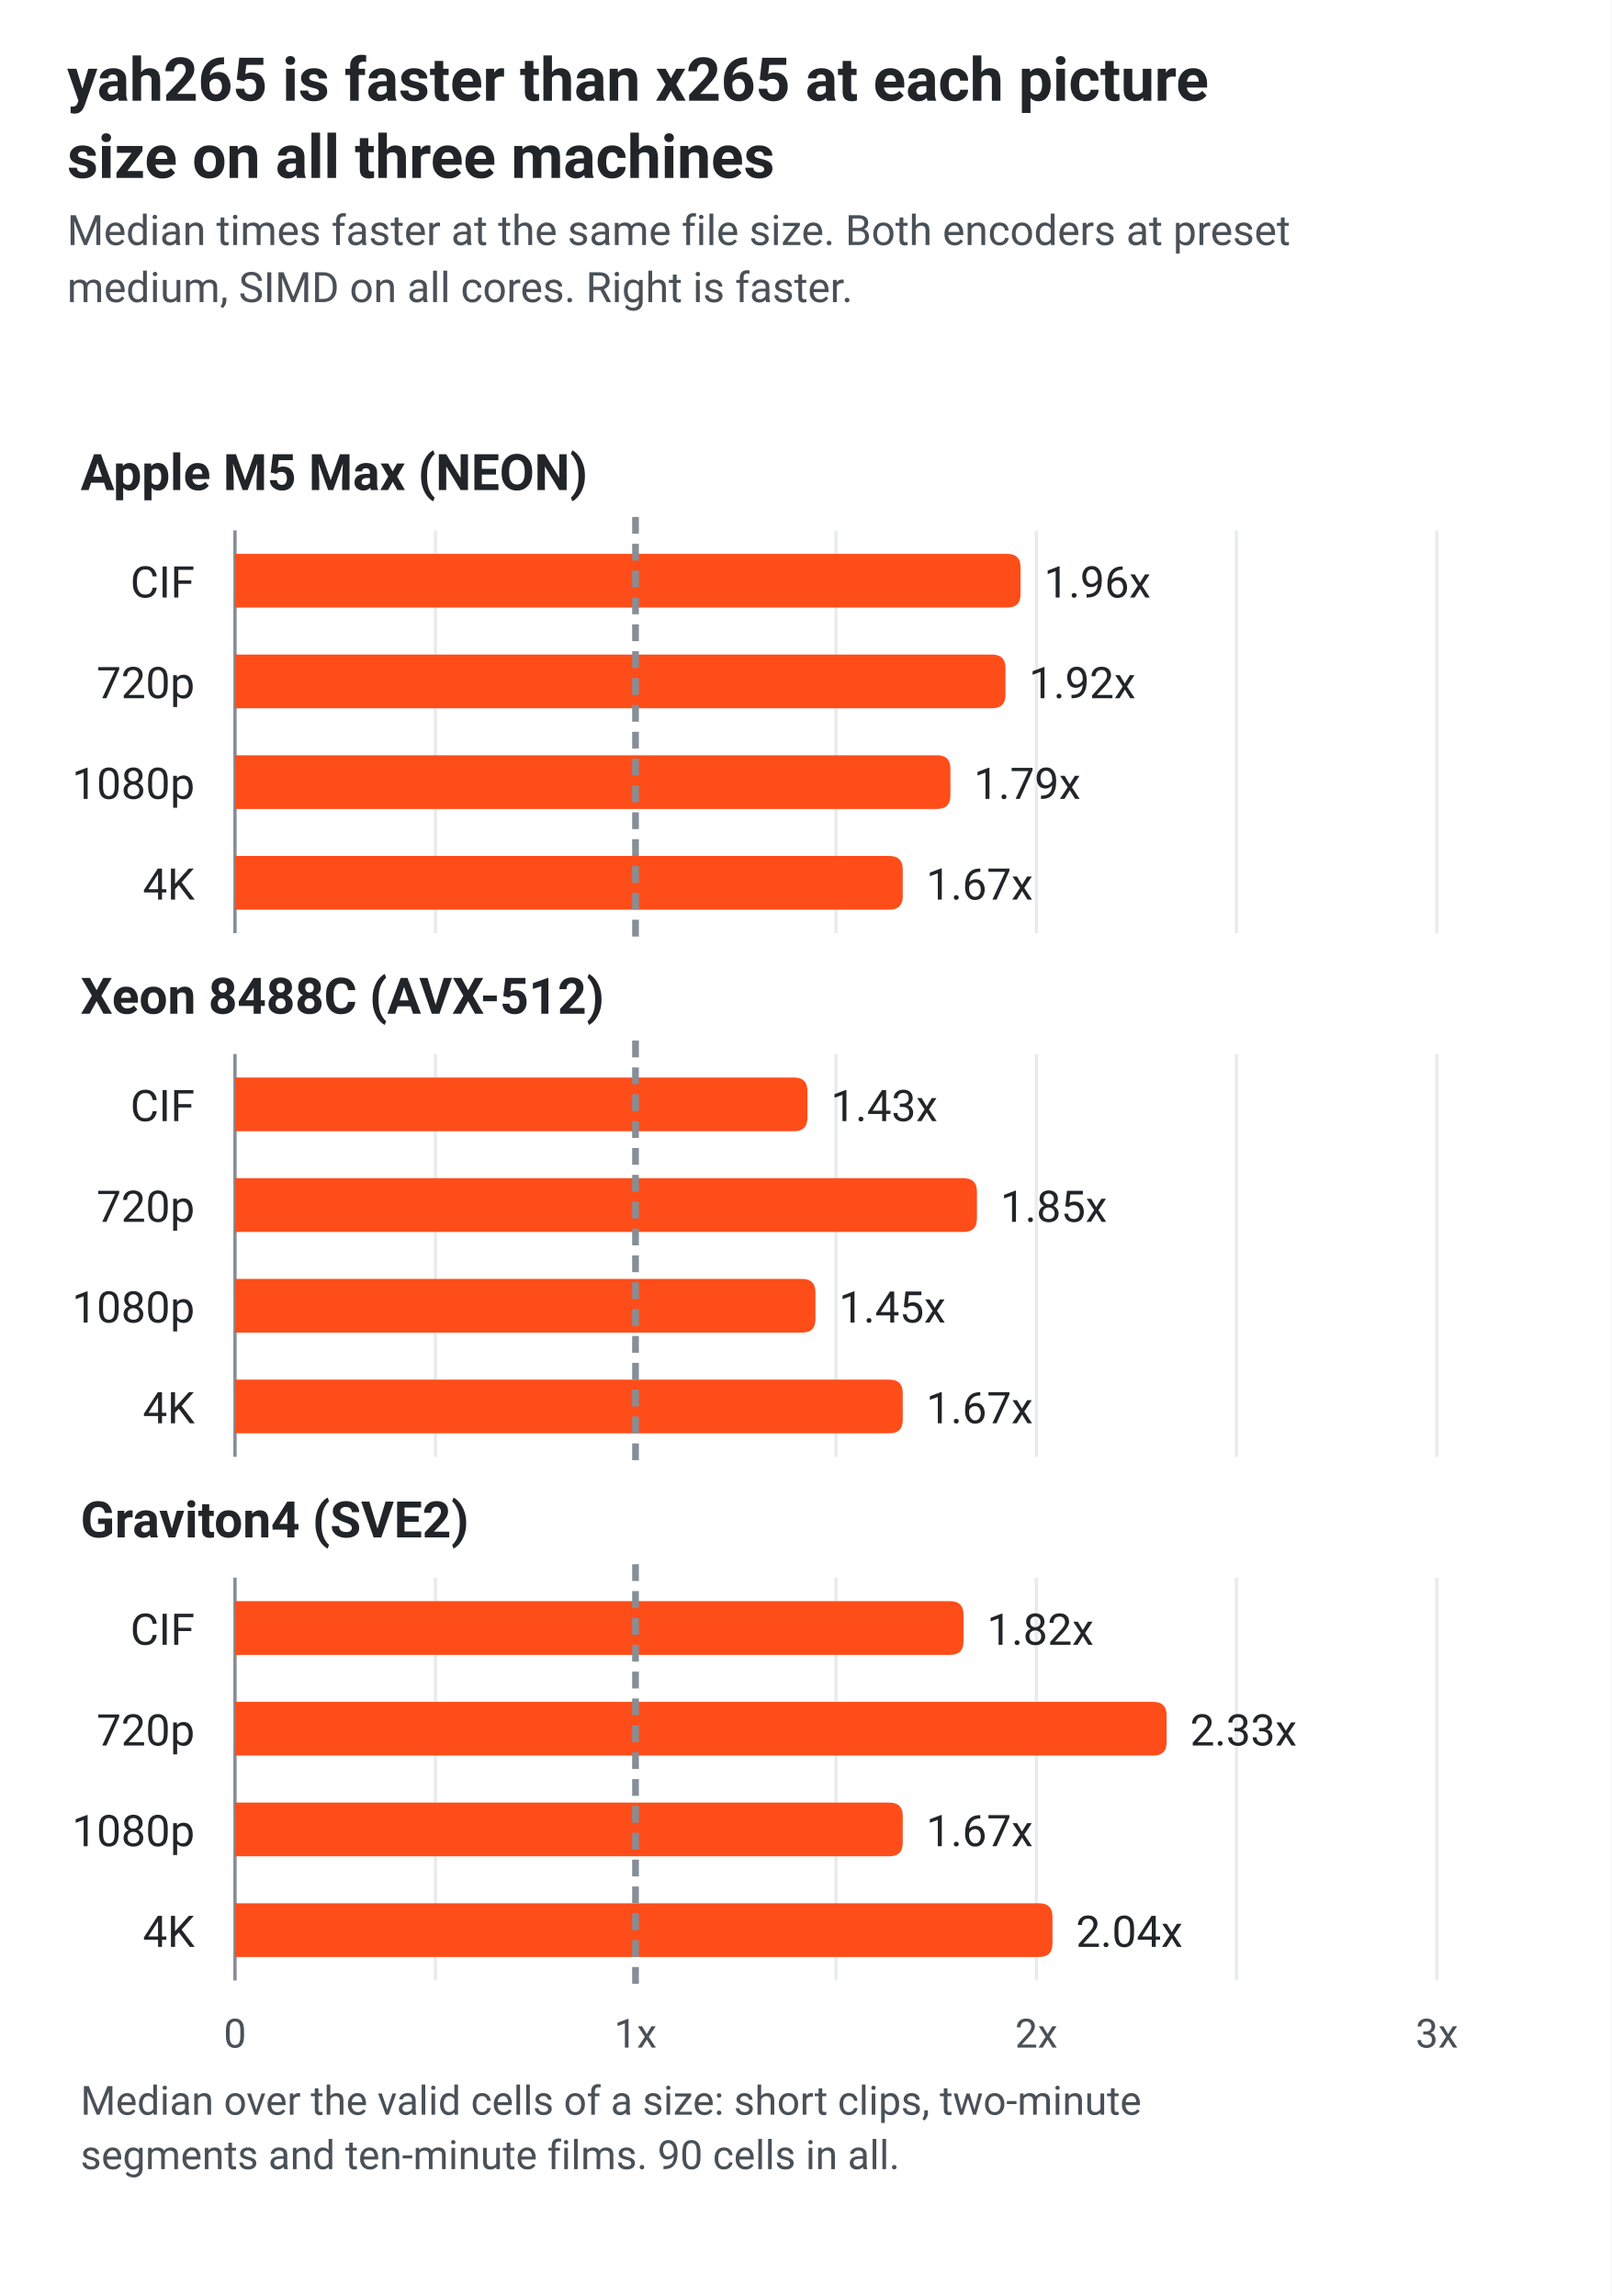
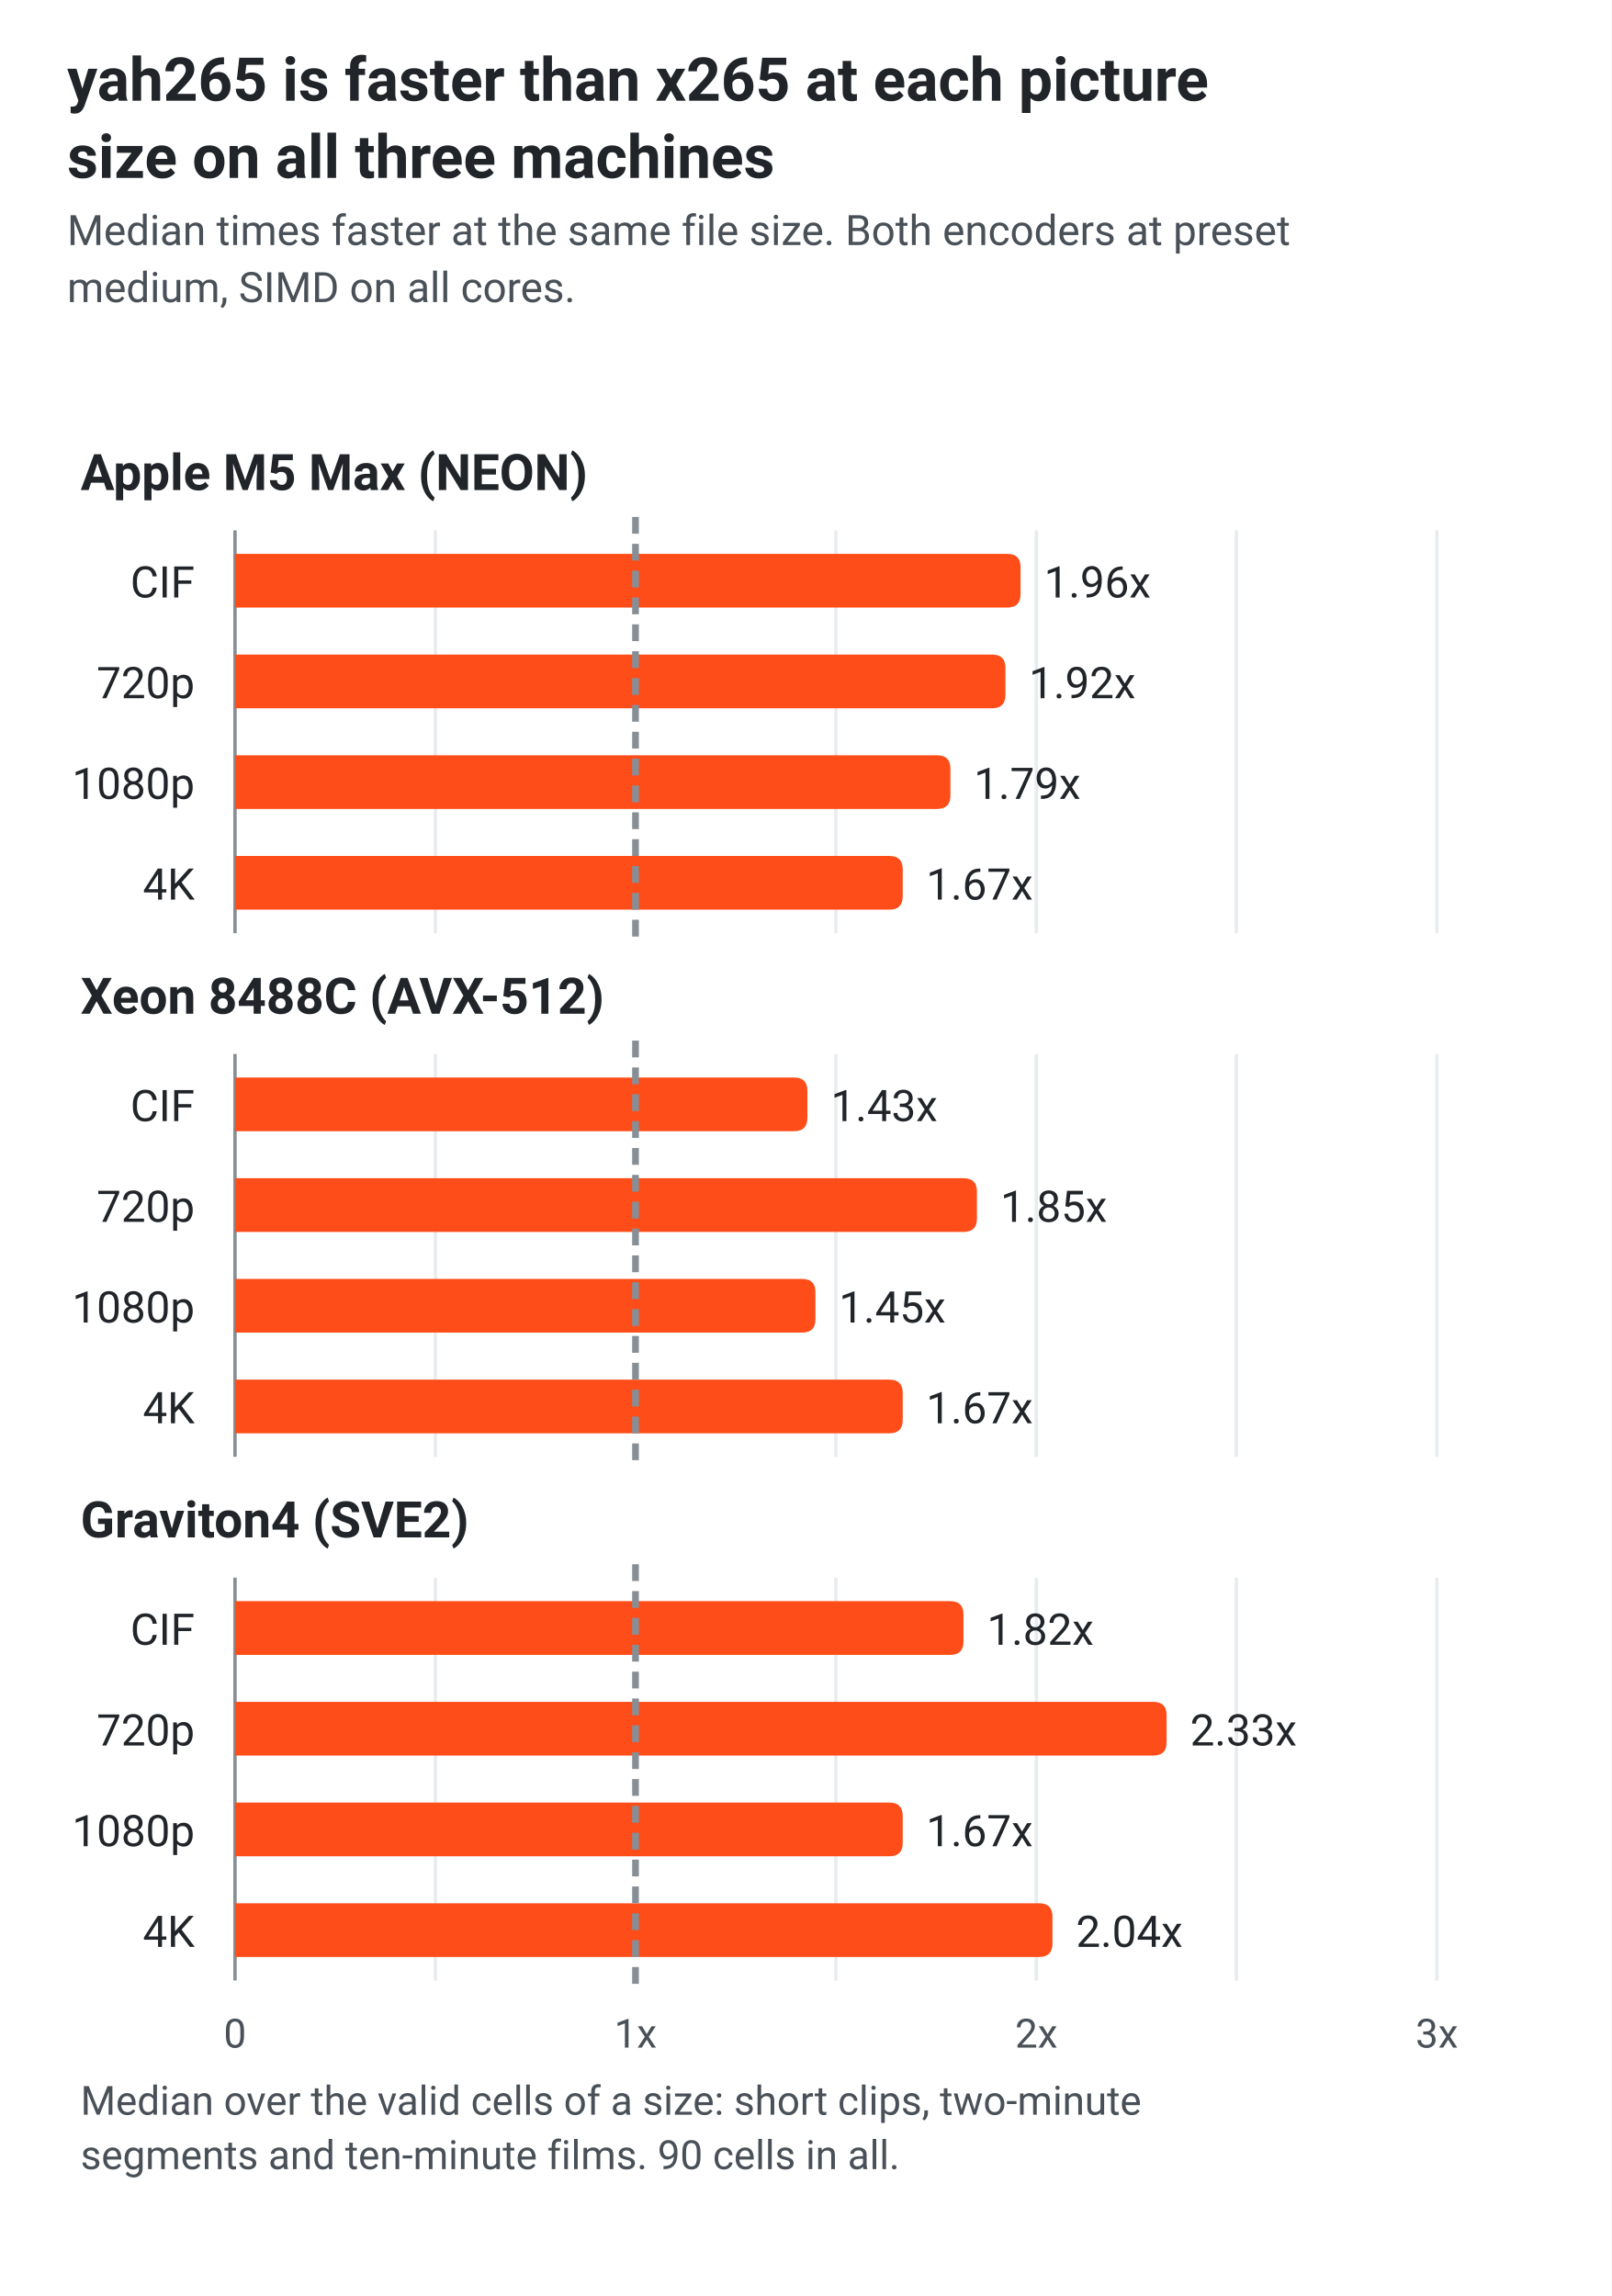
<svg xmlns="http://www.w3.org/2000/svg" viewBox="0 0 480 684" role="img">
  <style>
.bg{fill:#ffffff}.t1{fill:#212529}.t2{fill:#495057}.grid{stroke:#e9ecef}
.base{stroke:#868e96}.ring{stroke:#ffffff}.med{stroke:#212529}.band{fill:#f1f3f5}
.s1{fill:#ff4d1a}.s2{fill:#00919a}.s3{fill:#6250d6}.sx{fill:#868e96}
.l1{stroke:#ff4d1a}.l2{stroke:#00919a}.l3{stroke:#6250d6}.lx{stroke:#868e96}.span{stroke:#dee2e6}
.note{fill:#b8330a}.wash{fill:#ffe8dc}
text{font-family:system-ui,-apple-system,"Segoe UI",Roboto,Helvetica,Arial,sans-serif}
@media (prefers-color-scheme:dark){
.bg{fill:#1b1c1e}.t1{fill:#e9ecee}.t2{fill:#b6bcc1}.grid{stroke:#2e3135}
.base{stroke:#8f959a}.ring{stroke:#1b1c1e}.med{stroke:#e9ecee}.band{fill:#23262a}
.s1{fill:#ff4d1a}.s2{fill:#12a3ad}.s3{fill:#9085e9}.sx{fill:#8f959a}
.l1{stroke:#ff4d1a}.l2{stroke:#12a3ad}.l3{stroke:#9085e9}.lx{stroke:#8f959a}.span{stroke:#3a3e43}
.note{fill:#ff8a5c}.wash{fill:#45200f}}
</style>
  <rect width="100%" height="100%" class="bg" />
  <text x="20" y="30" font-size="18" class="t1" font-weight="600">yah265 is faster than x265 at each picture</text>
  <text x="20" y="53" font-size="18" class="t1" font-weight="600">size on all three machines</text>
  <text x="20" y="73" font-size="12.5" class="t2">Median times faster at the same file size. Both encoders at preset</text>
-   <text x="20" y="90" font-size="12.5" class="t2">medium, SIMD on all cores. Right is faster.</text>
+   <text x="20" y="90" font-size="12.5" class="t2">medium, SIMD on all cores.</text>
  <g transform="translate(0 26)">
    <text x="24.0" y="120.0" font-size="15" class="t1" text-anchor="start" font-weight="600">Apple M5 Max (NEON)</text>
    <line x1="129.7" y1="132" x2="129.7" y2="252" class="grid" />
    <line x1="249.0" y1="132" x2="249.0" y2="252" class="grid" />
    <line x1="308.7" y1="132" x2="308.7" y2="252" class="grid" />
    <line x1="368.3" y1="132" x2="368.3" y2="252" class="grid" />
    <line x1="428.0" y1="132" x2="428.0" y2="252" class="grid" />
    <line x1="70.0" y1="132" x2="70.0" y2="252" class="base" />
    <text x="58.0" y="152.0" font-size="13" class="t1" text-anchor="end">CIF</text>
    <path d="M70.0,139.0 H300.0 Q304.0,139.0 304.0,143.0 V151.0 Q304.0,155.0 300.0,155.0 H70.0 Z" class="s1" />
    <text x="311.0" y="152.0" font-size="13" class="t1" text-anchor="start">1.96x</text>
    <text x="58.0" y="182.0" font-size="13" class="t1" text-anchor="end">720p</text>
    <path d="M70.0,169.0 H295.5 Q299.5,169.0 299.5,173.0 V181.0 Q299.5,185.0 295.5,185.0 H70.0 Z" class="s1" />
    <text x="306.5" y="182.0" font-size="13" class="t1" text-anchor="start">1.92x</text>
    <text x="58.0" y="212.0" font-size="13" class="t1" text-anchor="end">1080p</text>
    <path d="M70.0,199.0 H279.1 Q283.1,199.0 283.1,203.0 V211.0 Q283.1,215.0 279.1,215.0 H70.0 Z" class="s1" />
    <text x="290.1" y="212.0" font-size="13" class="t1" text-anchor="start">1.79x</text>
    <text x="58.0" y="242.0" font-size="13" class="t1" text-anchor="end">4K</text>
    <path d="M70.0,229.0 H264.9 Q268.9,229.0 268.9,233.0 V241.0 Q268.9,245.0 264.9,245.0 H70.0 Z" class="s1" />
    <text x="275.9" y="242.0" font-size="13" class="t1" text-anchor="start">1.67x</text>
    <line x1="189.3" y1="128" x2="189.3" y2="256" class="lx" stroke-width="2" stroke-dasharray="5 3" />
    <text x="24.0" y="276.0" font-size="15" class="t1" text-anchor="start" font-weight="600">Xeon 8488C (AVX-512)</text>
    <line x1="129.7" y1="288" x2="129.7" y2="408" class="grid" />
    <line x1="249.0" y1="288" x2="249.0" y2="408" class="grid" />
    <line x1="308.7" y1="288" x2="308.7" y2="408" class="grid" />
    <line x1="368.3" y1="288" x2="368.3" y2="408" class="grid" />
    <line x1="428.0" y1="288" x2="428.0" y2="408" class="grid" />
    <line x1="70.0" y1="288" x2="70.0" y2="408" class="base" />
    <text x="58.0" y="308.0" font-size="13" class="t1" text-anchor="end">CIF</text>
    <path d="M70.0,295.0 H236.5 Q240.5,295.0 240.5,299.0 V307.0 Q240.5,311.0 236.5,311.0 H70.0 Z" class="s1" />
    <text x="247.5" y="308.0" font-size="13" class="t1" text-anchor="start">1.43x</text>
    <text x="58.0" y="338.0" font-size="13" class="t1" text-anchor="end">720p</text>
    <path d="M70.0,325.0 H287.0 Q291.0,325.0 291.0,329.0 V337.0 Q291.0,341.0 287.0,341.0 H70.0 Z" class="s1" />
    <text x="298.0" y="338.0" font-size="13" class="t1" text-anchor="start">1.85x</text>
    <text x="58.0" y="368.0" font-size="13" class="t1" text-anchor="end">1080p</text>
    <path d="M70.0,355.0 H238.9 Q242.9,355.0 242.9,359.0 V367.0 Q242.9,371.0 238.9,371.0 H70.0 Z" class="s1" />
    <text x="249.9" y="368.0" font-size="13" class="t1" text-anchor="start">1.45x</text>
    <text x="58.0" y="398.0" font-size="13" class="t1" text-anchor="end">4K</text>
    <path d="M70.0,385.0 H264.9 Q268.9,385.0 268.9,389.0 V397.0 Q268.9,401.0 264.9,401.0 H70.0 Z" class="s1" />
    <text x="275.9" y="398.0" font-size="13" class="t1" text-anchor="start">1.67x</text>
    <line x1="189.3" y1="284" x2="189.3" y2="412" class="lx" stroke-width="2" stroke-dasharray="5 3" />
    <text x="24.0" y="432.0" font-size="15" class="t1" text-anchor="start" font-weight="600">Graviton4 (SVE2)</text>
    <line x1="129.7" y1="444" x2="129.7" y2="564" class="grid" />
    <line x1="249.0" y1="444" x2="249.0" y2="564" class="grid" />
    <line x1="308.7" y1="444" x2="308.7" y2="564" class="grid" />
    <line x1="368.3" y1="444" x2="368.3" y2="564" class="grid" />
    <line x1="428.0" y1="444" x2="428.0" y2="564" class="grid" />
    <line x1="70.0" y1="444" x2="70.0" y2="564" class="base" />
    <text x="58.0" y="464.0" font-size="13" class="t1" text-anchor="end">CIF</text>
    <path d="M70.0,451.0 H283.0 Q287.0,451.0 287.0,455.0 V463.0 Q287.0,467.0 283.0,467.0 H70.0 Z" class="s1" />
    <text x="294.0" y="464.0" font-size="13" class="t1" text-anchor="start">1.82x</text>
    <text x="58.0" y="494.0" font-size="13" class="t1" text-anchor="end">720p</text>
    <path d="M70.0,481.0 H343.5 Q347.5,481.0 347.5,485.0 V493.0 Q347.5,497.0 343.5,497.0 H70.0 Z" class="s1" />
    <text x="354.5" y="494.0" font-size="13" class="t1" text-anchor="start">2.33x</text>
    <text x="58.0" y="524.0" font-size="13" class="t1" text-anchor="end">1080p</text>
    <path d="M70.0,511.0 H264.9 Q268.9,511.0 268.9,515.0 V523.0 Q268.9,527.0 264.9,527.0 H70.0 Z" class="s1" />
    <text x="275.9" y="524.0" font-size="13" class="t1" text-anchor="start">1.67x</text>
    <text x="58.0" y="554.0" font-size="13" class="t1" text-anchor="end">4K</text>
    <path d="M70.0,541.0 H309.5 Q313.5,541.0 313.5,545.0 V553.0 Q313.5,557.0 309.5,557.0 H70.0 Z" class="s1" />
    <text x="320.5" y="554.0" font-size="13" class="t1" text-anchor="start">2.04x</text>
    <line x1="189.3" y1="440" x2="189.3" y2="568" class="lx" stroke-width="2" stroke-dasharray="5 3" />
    <text x="70.0" y="584.0" font-size="12" class="t2" text-anchor="middle">0</text>
    <text x="189.3" y="584.0" font-size="12" class="t2" text-anchor="middle">1x</text>
    <text x="308.7" y="584.0" font-size="12" class="t2" text-anchor="middle">2x</text>
    <text x="428.0" y="584.0" font-size="12" class="t2" text-anchor="middle">3x</text>
    <text x="24.0" y="604.0" font-size="12" class="t2" text-anchor="start">Median over the valid cells of a size: short clips, two-minute</text>
    <text x="24.0" y="620.2" font-size="12" class="t2" text-anchor="start">segments and ten-minute films. 90 cells in all.</text>
  </g>
</svg>
